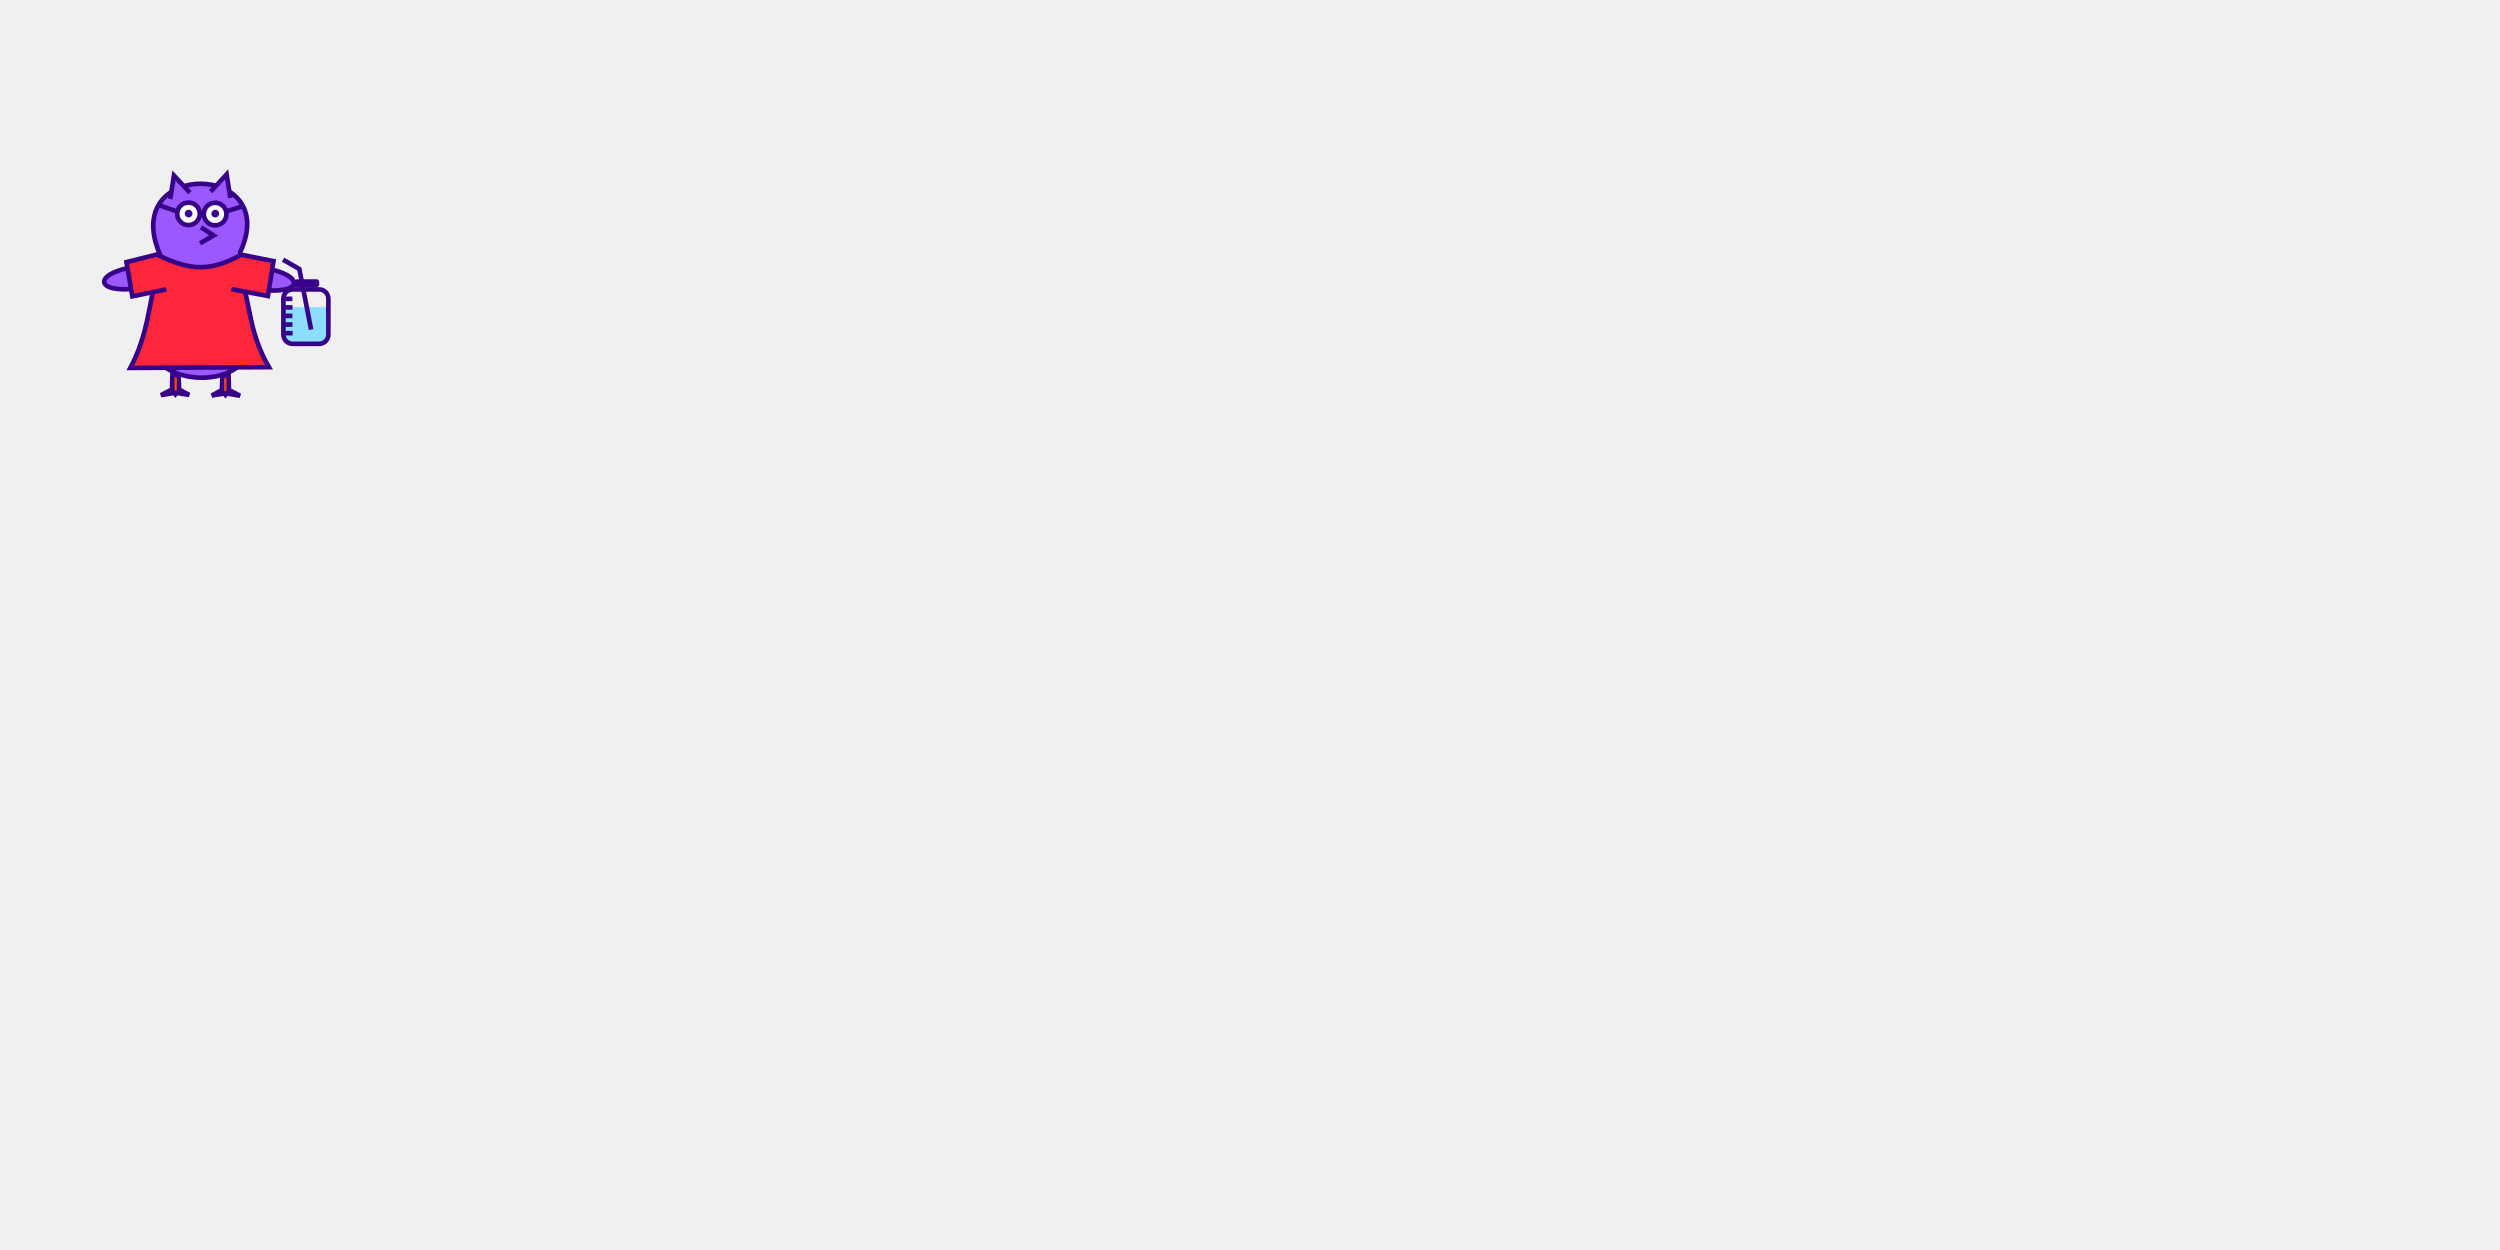
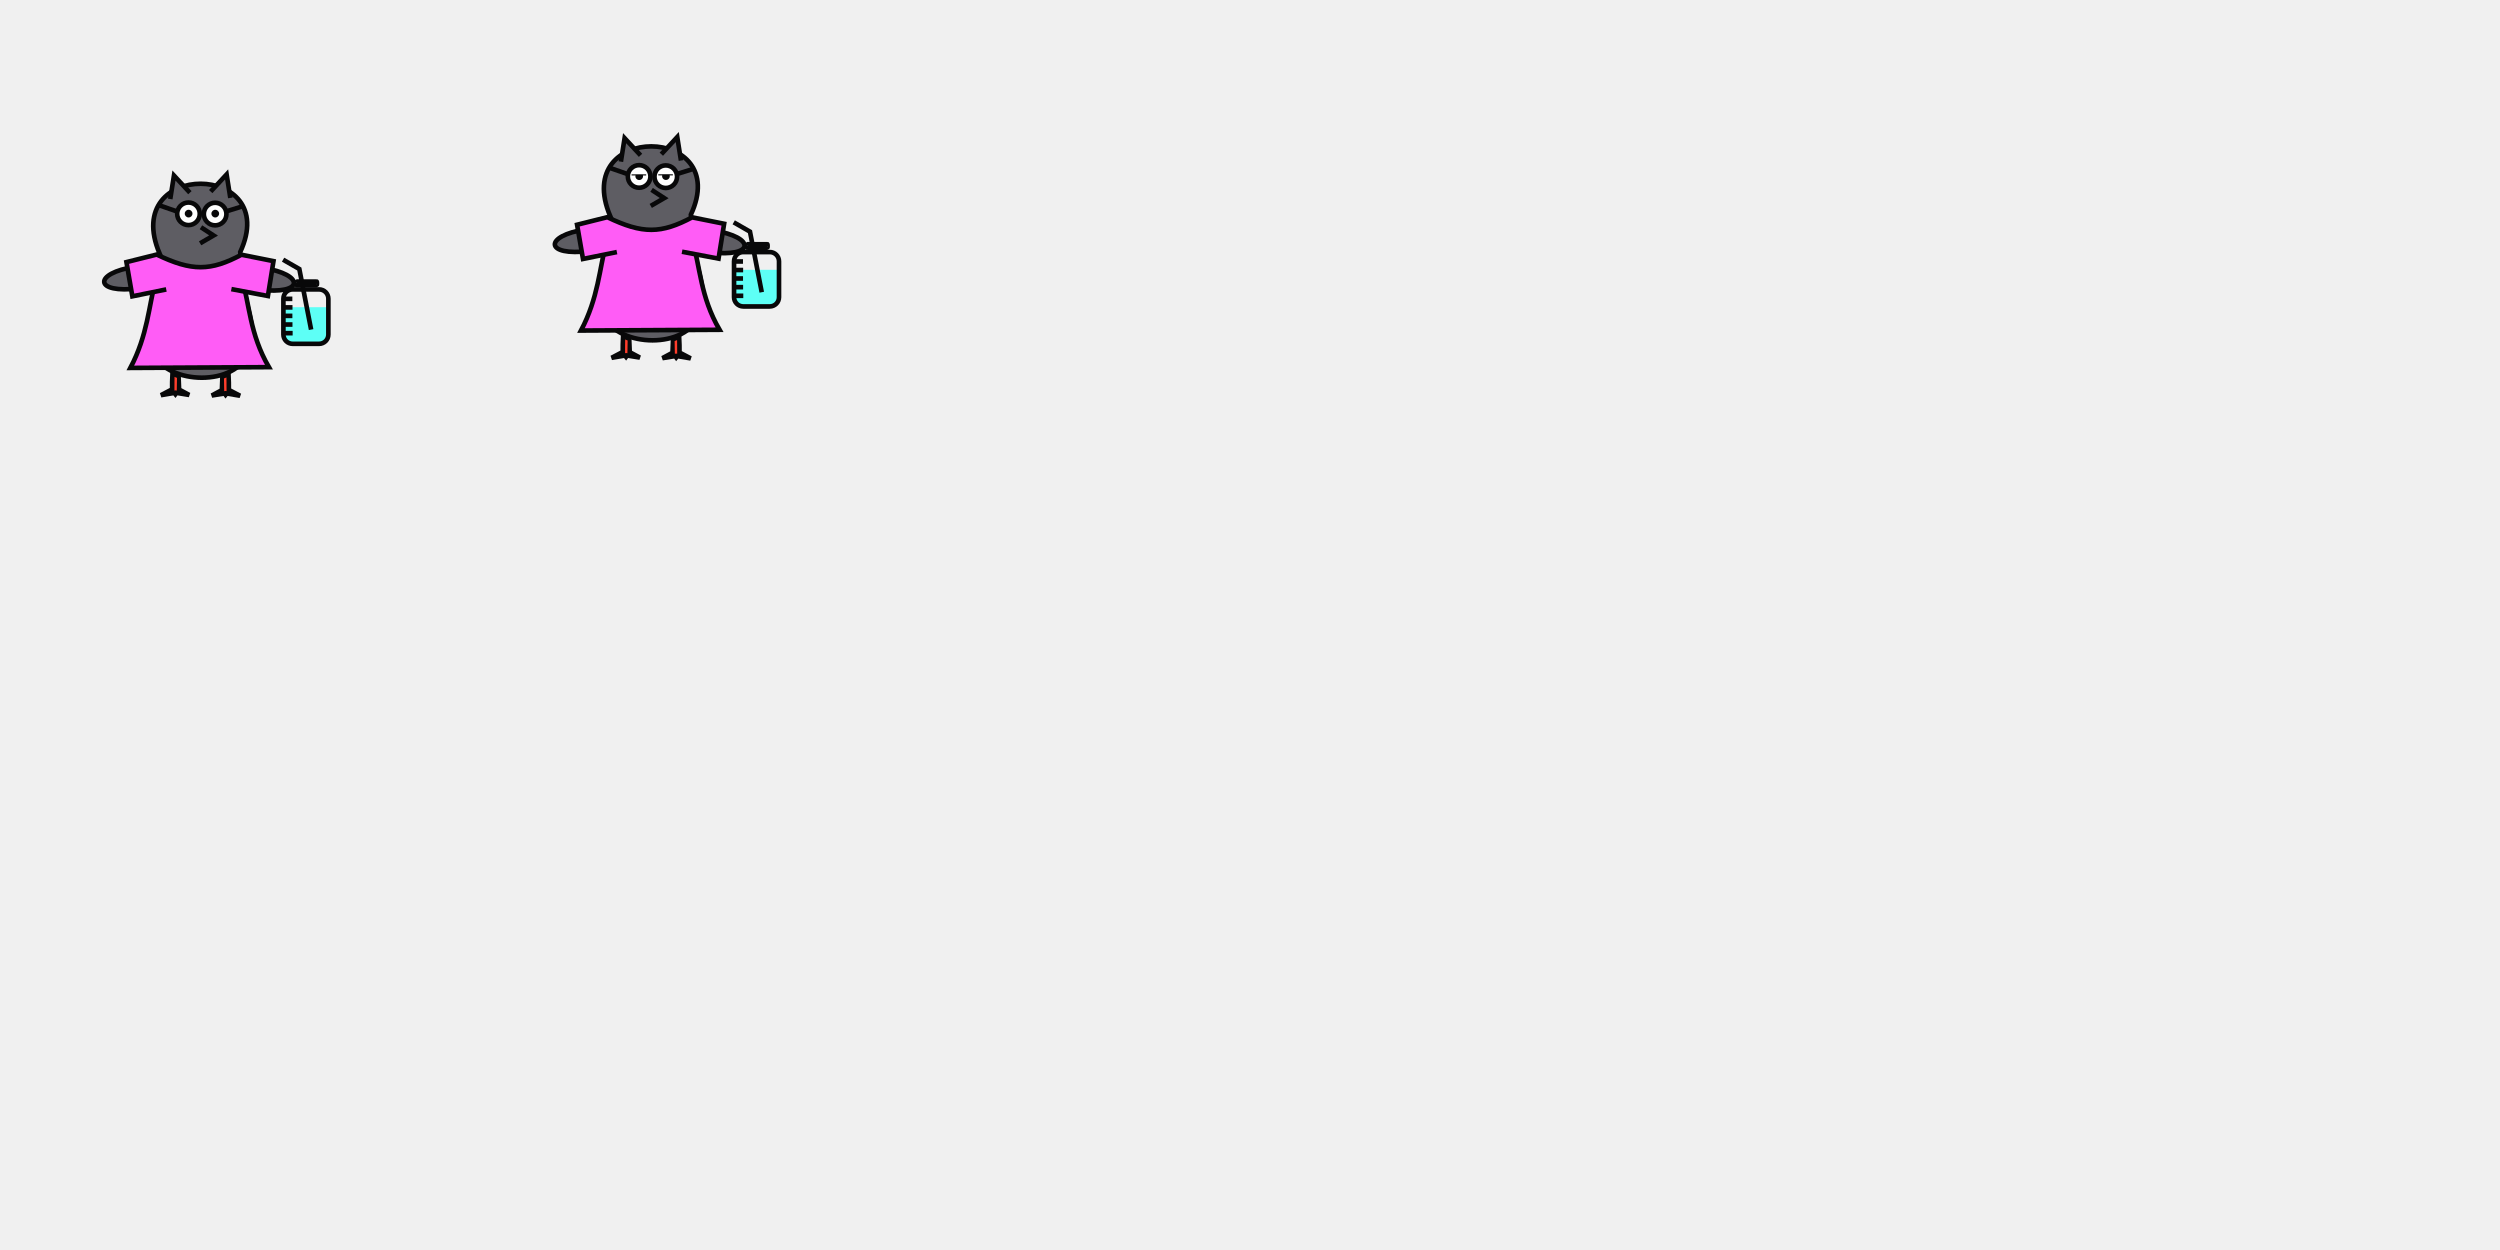
<svg xmlns="http://www.w3.org/2000/svg" xmlns:xlink="http://www.w3.org/1999/xlink" width="6480" height="3240" viewBox="0 0 540 270" version="1.1" id="svg1">
  <defs id="defs1">
    <linearGradient id="swatch44">
      <stop style="stop-color:#ff80f1;stop-opacity:1;" offset="0" id="stop44" />
    </linearGradient>
    <linearGradient id="swatch43">
      <stop style="stop-color:#ff80f1;stop-opacity:1;" offset="0" id="stop43" />
    </linearGradient>
    <pattern xlink:href="#pattern12" preserveAspectRatio="xMidYMid" id="pattern15" patternTransform="translate(-4.2089842e-6,-2.1347655e-5)" />
    <pattern xlink:href="#pattern11" preserveAspectRatio="xMidYMid" id="pattern13" patternTransform="translate(-4.2089842e-6,-1.1347656e-5)" />
    <pattern patternUnits="userSpaceOnUse" width="145.163" height="23.961" patternTransform="translate(194.6471,528.9346)" preserveAspectRatio="xMidYMid" id="pattern11">
      <rect style="fill:#ffffff;stroke:#6002ee;stroke-width:12;stroke-dasharray:none" id="rect11-6" width="133.163" height="11.961" x="6" y="6" rx="18" />
    </pattern>
    <pattern patternUnits="userSpaceOnUse" width="145.163" height="23.961" patternTransform="translate(194.6471,528.9346)" preserveAspectRatio="xMidYMid" id="pattern12">
      <rect style="fill:url(#pattern13);stroke:none" width="145.163" height="23.961" x="0" y="0" id="rect12" />
    </pattern>
    <pattern patternUnits="userSpaceOnUse" width="145.163" height="23.961" patternTransform="translate(194.6471,528.9346)" preserveAspectRatio="xMidYMid" id="pattern14">
      <rect style="fill:url(#pattern15);stroke:none" width="145.163" height="23.961" x="0" y="0" id="rect13" />
    </pattern>
  </defs>
  <g id="layer1">
-     <path style="fill:#9a58fd;fill-opacity:1;fill-rule:nonzero;stroke:#370188;stroke-width:1;stroke-dasharray:none;stroke-opacity:1" d="m 29.225,57.6 c -9.126,1.398 -9.044,5.92 0.822,4.686" id="path94" />
-     <path style="fill:#9a58fd;fill-opacity:1;fill-rule:nonzero;stroke:#370188;stroke-width:1;stroke-dasharray:none;stroke-opacity:1" d="m 56.768,57.864 c 9.126,1.398 9.044,5.92 -0.822,4.686" id="path94-8" />
-     <path style="fill:#ee4302;fill-opacity:1;stroke:#370188;stroke-width:1;stroke-dasharray:none;stroke-opacity:1" d="m 37.212,80.666 c -0.029,0.261 -0.035,3.427 -0.035,3.427 l -2.412,1.264 2.888,-0.488 0.234,0.286 0.221,-0.294 2.757,0.446 -2.181,-1.169 c 0,0 0.022,-2.829 0.004,-2.868 z" id="path7-8-7" />
-     <path style="fill:#ee4302;fill-opacity:1;stroke:#370188;stroke-width:1;stroke-dasharray:none;stroke-opacity:1" d="m 49.398,80.789 c 0.029,0.261 0.035,3.427 0.035,3.427 l 2.412,1.264 -2.888,-0.488 -0.234,0.286 -0.221,-0.294 -2.757,0.446 2.181,-1.169 c 0,0 -0.022,-2.829 -0.004,-2.867 z" id="path7-8-0" />
-     <path style="fill:#9a58fd;fill-opacity:1;fill-rule:nonzero;stroke:#370188;stroke-width:1;stroke-dasharray:none;stroke-opacity:1" d="m 34.476,54.78 c -8.635,-20.272 26.485,-19.853 17.41,-0.338 0.626,13.31 4.077,15.272 1.904,21.436 -2.762,7.836 -17.563,7.144 -20.451,0.707 -3.508,-7.819 0.414,-8.51 1.136,-21.805 z" id="path88" />
-     <path style="fill:#9a58fe;fill-opacity:1;fill-rule:nonzero;stroke:#370188;stroke-width:1;stroke-dasharray:none;stroke-opacity:1" d="m 43.403,49.087 2.73,1.774 -2.913,1.692" id="path89" />
-     <path style="fill:#9a58fd;fill-opacity:1;fill-rule:nonzero;stroke:#370188;stroke-width:1;stroke-dasharray:none;stroke-opacity:1" d="m 36.773,42.991 0.802,-5.078 3.441,3.708" id="path90" />
-     <path style="fill:#9a58fd;fill-opacity:1;fill-rule:nonzero;stroke:#370188;stroke-width:1;stroke-dasharray:none;stroke-opacity:1" d="m 49.751,42.75 -0.802,-5.078 -3.441,3.708" id="path90-2" />
-     <circle style="fill:#ffffff;fill-opacity:1;fill-rule:nonzero;stroke:#370188;stroke-width:1;stroke-dasharray:none;stroke-opacity:1" id="path91" cx="40.712" cy="46.183" r="2.441" />
-     <circle style="fill:#ffffff;fill-opacity:1;fill-rule:nonzero;stroke:#370188;stroke-width:1;stroke-dasharray:none;stroke-opacity:1" id="path91-2" cx="46.468" cy="46.237" r="2.441" />
-     <circle style="fill:#370189;fill-opacity:1;stroke:none;stroke-width:3.975;stroke-dasharray:none;stroke-opacity:1" id="path9-5-7-6-7-6-0-4-3" cx="40.739" cy="46.14" r="0.833" />
-     <circle style="fill:#370189;fill-opacity:1;stroke:none;stroke-width:3.975;stroke-dasharray:none;stroke-opacity:1" id="path9-5-7-6-7-6-0-4-3-2" cx="46.496" cy="46.142" r="0.833" />
-     <path style="fill:#fd263b;fill-opacity:1;fill-rule:nonzero;stroke:#370188;stroke-width:1;stroke-dasharray:none;stroke-opacity:1" d="m 33.665,60.313 c -1.548,5.808 -1.762,12.07 -5.509,19.157 l 29.928,-0.164 c -4.201,-7.239 -4.12,-13.488 -6.002,-19.815 z" id="path93" />
-     <path style="fill:#fd263b;fill-opacity:1;fill-rule:nonzero;stroke:#370188;stroke-width:1;stroke-dasharray:none;stroke-opacity:1" d="m 35.908,62.515 -7.319,1.492 -1.279,-7.39 6.538,-1.634 c 7.639,3.684 11.63,3.586 18.311,0.038 l 6.915,1.384 -1.208,7.532 -7.888,-1.492" id="path92" />
-     <path style="fill:#ff6d00;fill-opacity:1;fill-rule:nonzero;stroke:#370188;stroke-width:1;stroke-dasharray:none;stroke-opacity:1" d="m 38.219,45.675 -4.156,-1.448" id="path95" />
-     <path style="fill:#ff6d00;fill-opacity:1;fill-rule:nonzero;stroke:#370188;stroke-width:1;stroke-dasharray:none;stroke-opacity:1" d="m 48.799,45.675 3.464,-1.071" id="path96" />
-     <rect style="fill:#8bdefe;fill-opacity:1;fill-rule:nonzero;stroke:none;stroke-width:1;stroke-dasharray:none;stroke-opacity:1" id="rect97" width="9.072" height="7.56" x="61.54" y="66.355" rx="0.05" ry="0.318" />
-     <rect style="fill:none;fill-opacity:1;fill-rule:nonzero;stroke:#370188;stroke-width:1;stroke-dasharray:none;stroke-opacity:1" id="rect96" width="9.714" height="11.752" x="61.213" y="62.515" rx="2" ry="2" />
-     <rect style="fill:none;fill-opacity:1;fill-rule:nonzero;stroke:#370188;stroke-width:1;stroke-dasharray:none;stroke-opacity:1" id="rect98" width="4.457" height="0.756" x="64.007" y="60.824" rx="0.05" ry="0.318" />
-     <path style="fill:none;fill-opacity:1;fill-rule:nonzero;stroke:#370188;stroke-width:1;stroke-dasharray:none;stroke-opacity:1" d="m 61.142,71.966 h 2.069" id="path98" />
-     <path style="fill:none;fill-opacity:1;fill-rule:nonzero;stroke:#370188;stroke-width:1;stroke-dasharray:none;stroke-opacity:1" d="m 61.105,70.099 h 2.069" id="path98-5" />
-     <path style="fill:none;fill-opacity:1;fill-rule:nonzero;stroke:#370188;stroke-width:1;stroke-dasharray:none;stroke-opacity:1" d="m 61.086,68.228 h 2.069" id="path98-7" />
-     <path style="fill:none;fill-opacity:1;fill-rule:nonzero;stroke:#370188;stroke-width:1;stroke-dasharray:none;stroke-opacity:1" d="m 61.109,66.4 h 2.069" id="path98-3" />
-     <path style="fill:none;fill-opacity:1;fill-rule:nonzero;stroke:#370188;stroke-width:1;stroke-dasharray:none;stroke-opacity:1" d="m 61.079,64.552 h 2.069" id="path98-6" />
-     <path style="fill:none;fill-opacity:1;fill-rule:nonzero;stroke:#370188;stroke-width:1;stroke-dasharray:none;stroke-opacity:1" d="m 67.199,71.194 -2.542,-13.083 -3.514,-2.018" id="path99" />
+     <g id="g1">
+       <path style="fill:#5e5d63;fill-opacity:1;fill-rule:nonzero;stroke:#080809;stroke-width:1;stroke-dasharray:none;stroke-opacity:1" d="m 29.225,57.6 c -9.126,1.398 -9.044,5.92 0.822,4.686" id="path94" />
+       <path style="fill:#5e5d63;fill-opacity:1;fill-rule:nonzero;stroke:#080809;stroke-width:1;stroke-dasharray:none;stroke-opacity:1" d="m 56.768,57.864 c 9.126,1.398 9.044,5.92 -0.822,4.686" id="path94-8" />
+       <path style="fill:#ff3d2b;fill-opacity:1;stroke:#080809;stroke-width:1;stroke-dasharray:none;stroke-opacity:1" d="m 37.212,80.666 c -0.029,0.261 -0.035,3.427 -0.035,3.427 l -2.412,1.264 2.888,-0.488 0.234,0.286 0.221,-0.294 2.757,0.446 -2.181,-1.169 c 0,0 0.022,-2.829 0.004,-2.868 z" id="path7-8-7" />
+       <path style="fill:#ff3d2b;fill-opacity:1;stroke:#080809;stroke-width:1;stroke-dasharray:none;stroke-opacity:1" d="m 49.398,80.789 c 0.029,0.261 0.035,3.427 0.035,3.427 l 2.412,1.264 -2.888,-0.488 -0.234,0.286 -0.221,-0.294 -2.757,0.446 2.181,-1.169 c 0,0 -0.022,-2.829 -0.004,-2.867 z" id="path7-8-0" />
+       <path style="fill:#5e5d63;fill-opacity:1;fill-rule:nonzero;stroke:#080809;stroke-width:1;stroke-dasharray:none;stroke-opacity:1" d="m 34.476,54.78 c -8.635,-20.272 26.485,-19.853 17.41,-0.338 0.626,13.31 4.077,15.272 1.904,21.436 -2.762,7.836 -17.563,7.144 -20.451,0.707 -3.508,-7.819 0.414,-8.51 1.136,-21.805 z" id="path88" />
+       <path style="fill:#5e5d63;fill-opacity:1;fill-rule:nonzero;stroke:#080809;stroke-width:1;stroke-dasharray:none;stroke-opacity:1" d="m 43.403,49.087 2.73,1.774 -2.913,1.692" id="path89" />
+       <path style="fill:#5e5d63;fill-opacity:1;fill-rule:nonzero;stroke:#080809;stroke-width:1;stroke-dasharray:none;stroke-opacity:1" d="m 36.773,42.991 0.802,-5.078 3.441,3.708" id="path90" />
+       <path style="fill:#5e5d63;fill-opacity:1;fill-rule:nonzero;stroke:#080809;stroke-width:1;stroke-dasharray:none;stroke-opacity:1" d="m 49.751,42.75 -0.802,-5.078 -3.441,3.708" id="path90-2" />
+       <circle style="fill:#ffffff;fill-opacity:1;fill-rule:nonzero;stroke:#080809;stroke-width:1;stroke-dasharray:none;stroke-opacity:1" id="path91" cx="40.712" cy="46.183" r="2.441" />
+       <circle style="fill:#ffffff;fill-opacity:1;fill-rule:nonzero;stroke:#080809;stroke-width:1;stroke-dasharray:none;stroke-opacity:1" id="path91-2" cx="46.468" cy="46.237" r="2.441" />
+       <circle style="fill:#080809;fill-opacity:1;stroke:none;stroke-width:3.975;stroke-dasharray:none;stroke-opacity:1" id="path9-5-7-6-7-6-0-4-3" cx="40.739" cy="46.14" r="0.833" />
+       <circle style="fill:#080809;fill-opacity:1;stroke:none;stroke-width:3.975;stroke-dasharray:none;stroke-opacity:1" id="path9-5-7-6-7-6-0-4-3-2" cx="46.496" cy="46.142" r="0.833" />
+       <path style="fill:#ff5cf6;fill-opacity:1;fill-rule:nonzero;stroke:#080809;stroke-width:1;stroke-dasharray:none;stroke-opacity:1" d="m 33.665,60.313 c -1.548,5.808 -1.762,12.07 -5.509,19.157 l 29.928,-0.164 c -4.201,-7.239 -4.12,-13.488 -6.002,-19.815 z" id="path93" />
+       <path style="fill:#ff5cf6;fill-opacity:1;fill-rule:nonzero;stroke:#080809;stroke-width:1;stroke-dasharray:none;stroke-opacity:1" d="m 35.908,62.515 -7.319,1.492 -1.279,-7.39 6.538,-1.634 c 7.639,3.684 11.63,3.586 18.311,0.038 l 6.915,1.384 -1.208,7.532 -7.888,-1.492" id="path92" />
+       <path style="fill:#ff6d00;fill-opacity:1;fill-rule:nonzero;stroke:#080809;stroke-width:1;stroke-dasharray:none;stroke-opacity:1" d="m 38.219,45.675 -4.156,-1.448" id="path95" />
+       <path style="fill:#ff6d00;fill-opacity:1;fill-rule:nonzero;stroke:#080809;stroke-width:1;stroke-dasharray:none;stroke-opacity:1" d="m 48.799,45.675 3.464,-1.071" id="path96" />
+       <rect style="fill:#5dfff6;fill-opacity:1;fill-rule:nonzero;stroke:none;stroke-width:1;stroke-dasharray:none;stroke-opacity:1" id="rect97" width="9.072" height="7.56" x="61.54" y="66.355" rx="0.05" ry="0.318" />
+       <rect style="fill:none;fill-opacity:1;fill-rule:nonzero;stroke:#080809;stroke-width:1;stroke-dasharray:none;stroke-opacity:1" id="rect96" width="9.714" height="11.752" x="61.213" y="62.515" rx="2" ry="2" />
+       <rect style="fill:none;fill-opacity:1;fill-rule:nonzero;stroke:#080809;stroke-width:1;stroke-dasharray:none;stroke-opacity:1" id="rect98" width="4.457" height="0.756" x="64.007" y="60.824" rx="0.05" ry="0.318" />
+       <path style="fill:none;fill-opacity:1;fill-rule:nonzero;stroke:#080809;stroke-width:1;stroke-dasharray:none;stroke-opacity:1" d="m 61.142,71.966 h 2.069" id="path98" />
+       <path style="fill:none;fill-opacity:1;fill-rule:nonzero;stroke:#080809;stroke-width:1;stroke-dasharray:none;stroke-opacity:1" d="m 61.105,70.099 h 2.069" id="path98-5" />
+       <path style="fill:none;fill-opacity:1;fill-rule:nonzero;stroke:#080809;stroke-width:1;stroke-dasharray:none;stroke-opacity:1" d="m 61.086,68.228 h 2.069" id="path98-7" />
+       <path style="fill:none;fill-opacity:1;fill-rule:nonzero;stroke:#080809;stroke-width:1;stroke-dasharray:none;stroke-opacity:1" d="m 61.109,66.4 h 2.069" id="path98-3" />
+       <path style="fill:none;fill-opacity:1;fill-rule:nonzero;stroke:#080809;stroke-width:1;stroke-dasharray:none;stroke-opacity:1" d="m 61.079,64.552 h 2.069" id="path98-6" />
+       <path style="fill:none;fill-opacity:1;fill-rule:nonzero;stroke:#080809;stroke-width:1;stroke-dasharray:none;stroke-opacity:1" d="m 67.199,71.194 -2.542,-13.083 -3.514,-2.018" id="path99" />
+     </g>
+     <g id="g2" transform="translate(97.3384,-8.072097)">
+       <path style="fill:#5e5d63;fill-opacity:1;fill-rule:nonzero;stroke:#080809;stroke-width:1;stroke-dasharray:none;stroke-opacity:1" d="m 29.225,57.6 c -9.126,1.398 -9.044,5.92 0.822,4.686" id="path94-1" />
+       <path style="fill:#5e5d63;fill-opacity:1;fill-rule:nonzero;stroke:#080809;stroke-width:1;stroke-dasharray:none;stroke-opacity:1" d="m 56.768,57.864 c 9.126,1.398 9.044,5.92 -0.822,4.686" id="path94-8-2" />
+       <path style="fill:#ff3d2b;fill-opacity:1;stroke:#080809;stroke-width:1;stroke-dasharray:none;stroke-opacity:1" d="m 37.212,80.666 c -0.029,0.261 -0.035,3.427 -0.035,3.427 l -2.412,1.264 2.888,-0.488 0.234,0.286 0.221,-0.294 2.757,0.446 -2.181,-1.169 c 0,0 0.022,-2.829 0.004,-2.868 z" id="path7-8-7-1" />
+       <path style="fill:#ff3d2b;fill-opacity:1;stroke:#080809;stroke-width:1;stroke-dasharray:none;stroke-opacity:1" d="m 49.398,80.789 c 0.029,0.261 0.035,3.427 0.035,3.427 l 2.412,1.264 -2.888,-0.488 -0.234,0.286 -0.221,-0.294 -2.757,0.446 2.181,-1.169 c 0,0 -0.022,-2.829 -0.004,-2.867 z" id="path7-8-0-3" />
+       <path style="fill:#5e5d63;fill-opacity:1;fill-rule:nonzero;stroke:#080809;stroke-width:1;stroke-dasharray:none;stroke-opacity:1" d="m 34.476,54.78 c -8.635,-20.272 26.485,-19.853 17.41,-0.338 0.626,13.31 4.077,15.272 1.904,21.436 -2.762,7.836 -17.563,7.144 -20.451,0.707 -3.508,-7.819 0.414,-8.51 1.136,-21.805 z" id="path88-6" />
+       <path style="fill:#5e5d63;fill-opacity:1;fill-rule:nonzero;stroke:#080809;stroke-width:1;stroke-dasharray:none;stroke-opacity:1" d="m 43.403,49.087 2.73,1.774 -2.913,1.692" id="path89-5" />
+       <path style="fill:#5e5d63;fill-opacity:1;fill-rule:nonzero;stroke:#080809;stroke-width:1;stroke-dasharray:none;stroke-opacity:1" d="m 36.773,42.991 0.802,-5.078 3.441,3.708" id="path90-7" />
+       <path style="fill:#5e5d63;fill-opacity:1;fill-rule:nonzero;stroke:#080809;stroke-width:1;stroke-dasharray:none;stroke-opacity:1" d="m 49.751,42.75 -0.802,-5.078 -3.441,3.708" id="path90-2-3" />
+       <circle style="fill:#ffffff;fill-opacity:1;fill-rule:nonzero;stroke:#080809;stroke-width:1;stroke-dasharray:none;stroke-opacity:1" id="path91-6" cx="40.712" cy="46.183" r="2.441" />
+       <circle style="fill:#ffffff;fill-opacity:1;fill-rule:nonzero;stroke:#080809;stroke-width:1;stroke-dasharray:none;stroke-opacity:1" id="path91-2-3" cx="46.468" cy="46.237" r="2.441" />
+       <path style="fill:#ff5cf6;fill-opacity:1;fill-rule:nonzero;stroke:#080809;stroke-width:1;stroke-dasharray:none;stroke-opacity:1" d="m 33.665,60.313 c -1.548,5.808 -1.762,12.07 -5.509,19.157 l 29.928,-0.164 c -4.201,-7.239 -4.12,-13.488 -6.002,-19.815 z" id="path93-3" />
+       <path style="fill:#ff5cf6;fill-opacity:1;fill-rule:nonzero;stroke:#080809;stroke-width:1;stroke-dasharray:none;stroke-opacity:1" d="m 35.908,62.515 -7.319,1.492 -1.279,-7.39 6.538,-1.634 c 7.639,3.684 11.63,3.586 18.311,0.038 l 6.915,1.384 -1.208,7.532 -7.888,-1.492" id="path92-7" />
+       <path style="fill:#ff6d00;fill-opacity:1;fill-rule:nonzero;stroke:#080809;stroke-width:1;stroke-dasharray:none;stroke-opacity:1" d="m 38.219,45.675 -4.156,-1.448" id="path95-3" />
+       <path style="fill:#ff6d00;fill-opacity:1;fill-rule:nonzero;stroke:#080809;stroke-width:1;stroke-dasharray:none;stroke-opacity:1" d="m 48.799,45.675 3.464,-1.071" id="path96-5" />
+       <rect style="fill:#5dfff6;fill-opacity:1;fill-rule:nonzero;stroke:none;stroke-width:1;stroke-dasharray:none;stroke-opacity:1" id="rect97-9" width="9.072" height="7.56" x="61.54" y="66.355" rx="0.05" ry="0.318" />
+       <rect style="fill:none;fill-opacity:1;fill-rule:nonzero;stroke:#080809;stroke-width:1;stroke-dasharray:none;stroke-opacity:1" id="rect96-1" width="9.714" height="11.752" x="61.213" y="62.515" rx="2" ry="2" />
+       <rect style="fill:none;fill-opacity:1;fill-rule:nonzero;stroke:#080809;stroke-width:1;stroke-dasharray:none;stroke-opacity:1" id="rect98-8" width="4.457" height="0.756" x="64.007" y="60.824" rx="0.05" ry="0.318" />
+       <path style="fill:none;fill-opacity:1;fill-rule:nonzero;stroke:#080809;stroke-width:1;stroke-dasharray:none;stroke-opacity:1" d="m 61.142,71.966 h 2.069" id="path98-4" />
+       <path style="display:inline;fill:#080809;fill-opacity:1;stroke:none;stroke-width:3.975;stroke-dasharray:none;stroke-opacity:1" id="path9-5-7-5-7-6-8" d="m 139.012,37.198 a 0.833,0.833 0 0 1 -0.285,0.953 0.833,0.833 0 0 1 -0.995,0 0.833,0.833 0 0 1 -0.285,-0.953 z" transform="rotate(0.2387225,-1985.976,-23358.123)" />
+       <path style="display:inline;fill:#080809;fill-opacity:1;stroke:#080809;stroke-width:0.25;stroke-linecap:butt;stroke-dasharray:none;stroke-opacity:1" d="m 136.416,37.778 3.156,-6.74e-4" id="path18-6-3-2" transform="translate(-97.3384,8.072097)" />
+       <path style="display:inline;fill:#080809;fill-opacity:1;stroke:none;stroke-width:3.975;stroke-dasharray:none;stroke-opacity:1" id="path9-5-7-5-7-6-8-0" d="m 144.782,37.159 a 0.833,0.833 0 0 1 -0.285,0.953 0.833,0.833 0 0 1 -0.995,0 0.833,0.833 0 0 1 -0.285,-0.953 z" transform="rotate(0.2387225,-1985.976,-23358.123)" />
+       <path style="display:inline;fill:#080809;fill-opacity:1;stroke:#080809;stroke-width:0.25;stroke-linecap:butt;stroke-dasharray:none;stroke-opacity:1" d="m 142.186,37.763 3.156,-6.74e-4" id="path18-6-3-2-0" transform="translate(-97.3384,8.072097)" />
+       <path style="fill:none;fill-opacity:1;fill-rule:nonzero;stroke:#080809;stroke-width:1;stroke-dasharray:none;stroke-opacity:1" d="m 61.105,70.099 h 2.069" id="path98-5-0" />
+       <path style="fill:none;fill-opacity:1;fill-rule:nonzero;stroke:#080809;stroke-width:1;stroke-dasharray:none;stroke-opacity:1" d="m 61.086,68.228 h 2.069" id="path98-7-8" />
+       <path style="fill:none;fill-opacity:1;fill-rule:nonzero;stroke:#080809;stroke-width:1;stroke-dasharray:none;stroke-opacity:1" d="m 61.109,66.4 h 2.069" id="path98-3-9" />
+       <path style="fill:none;fill-opacity:1;fill-rule:nonzero;stroke:#080809;stroke-width:1;stroke-dasharray:none;stroke-opacity:1" d="m 61.079,64.552 h 2.069" id="path98-6-5" />
+       <path style="fill:none;fill-opacity:1;fill-rule:nonzero;stroke:#080809;stroke-width:1;stroke-dasharray:none;stroke-opacity:1" d="m 67.199,71.194 -2.542,-13.083 -3.514,-2.018" id="path99-8" />
+     </g>
  </g>
</svg>
